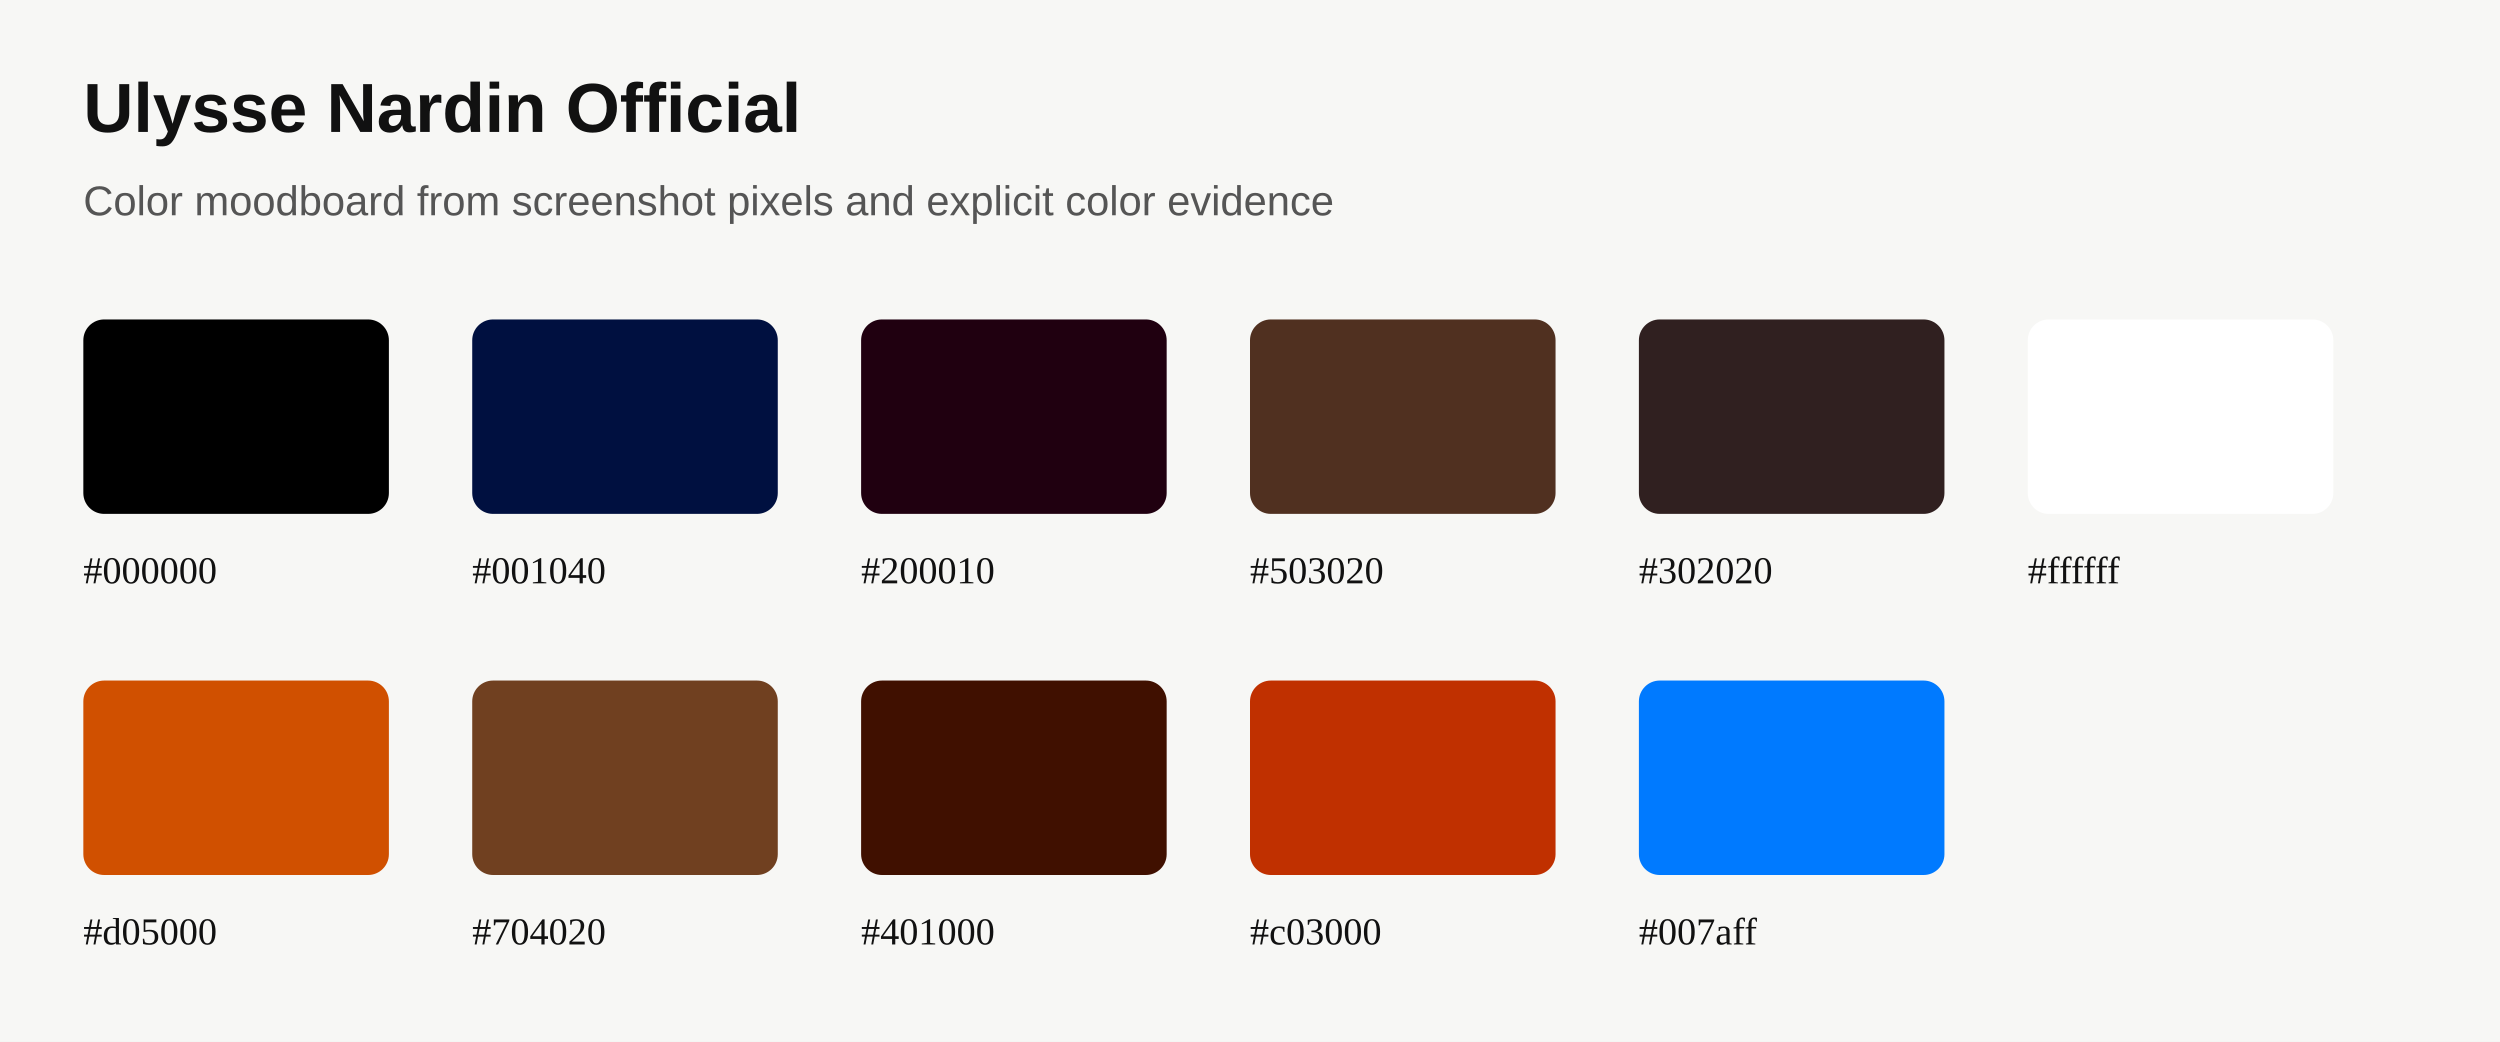
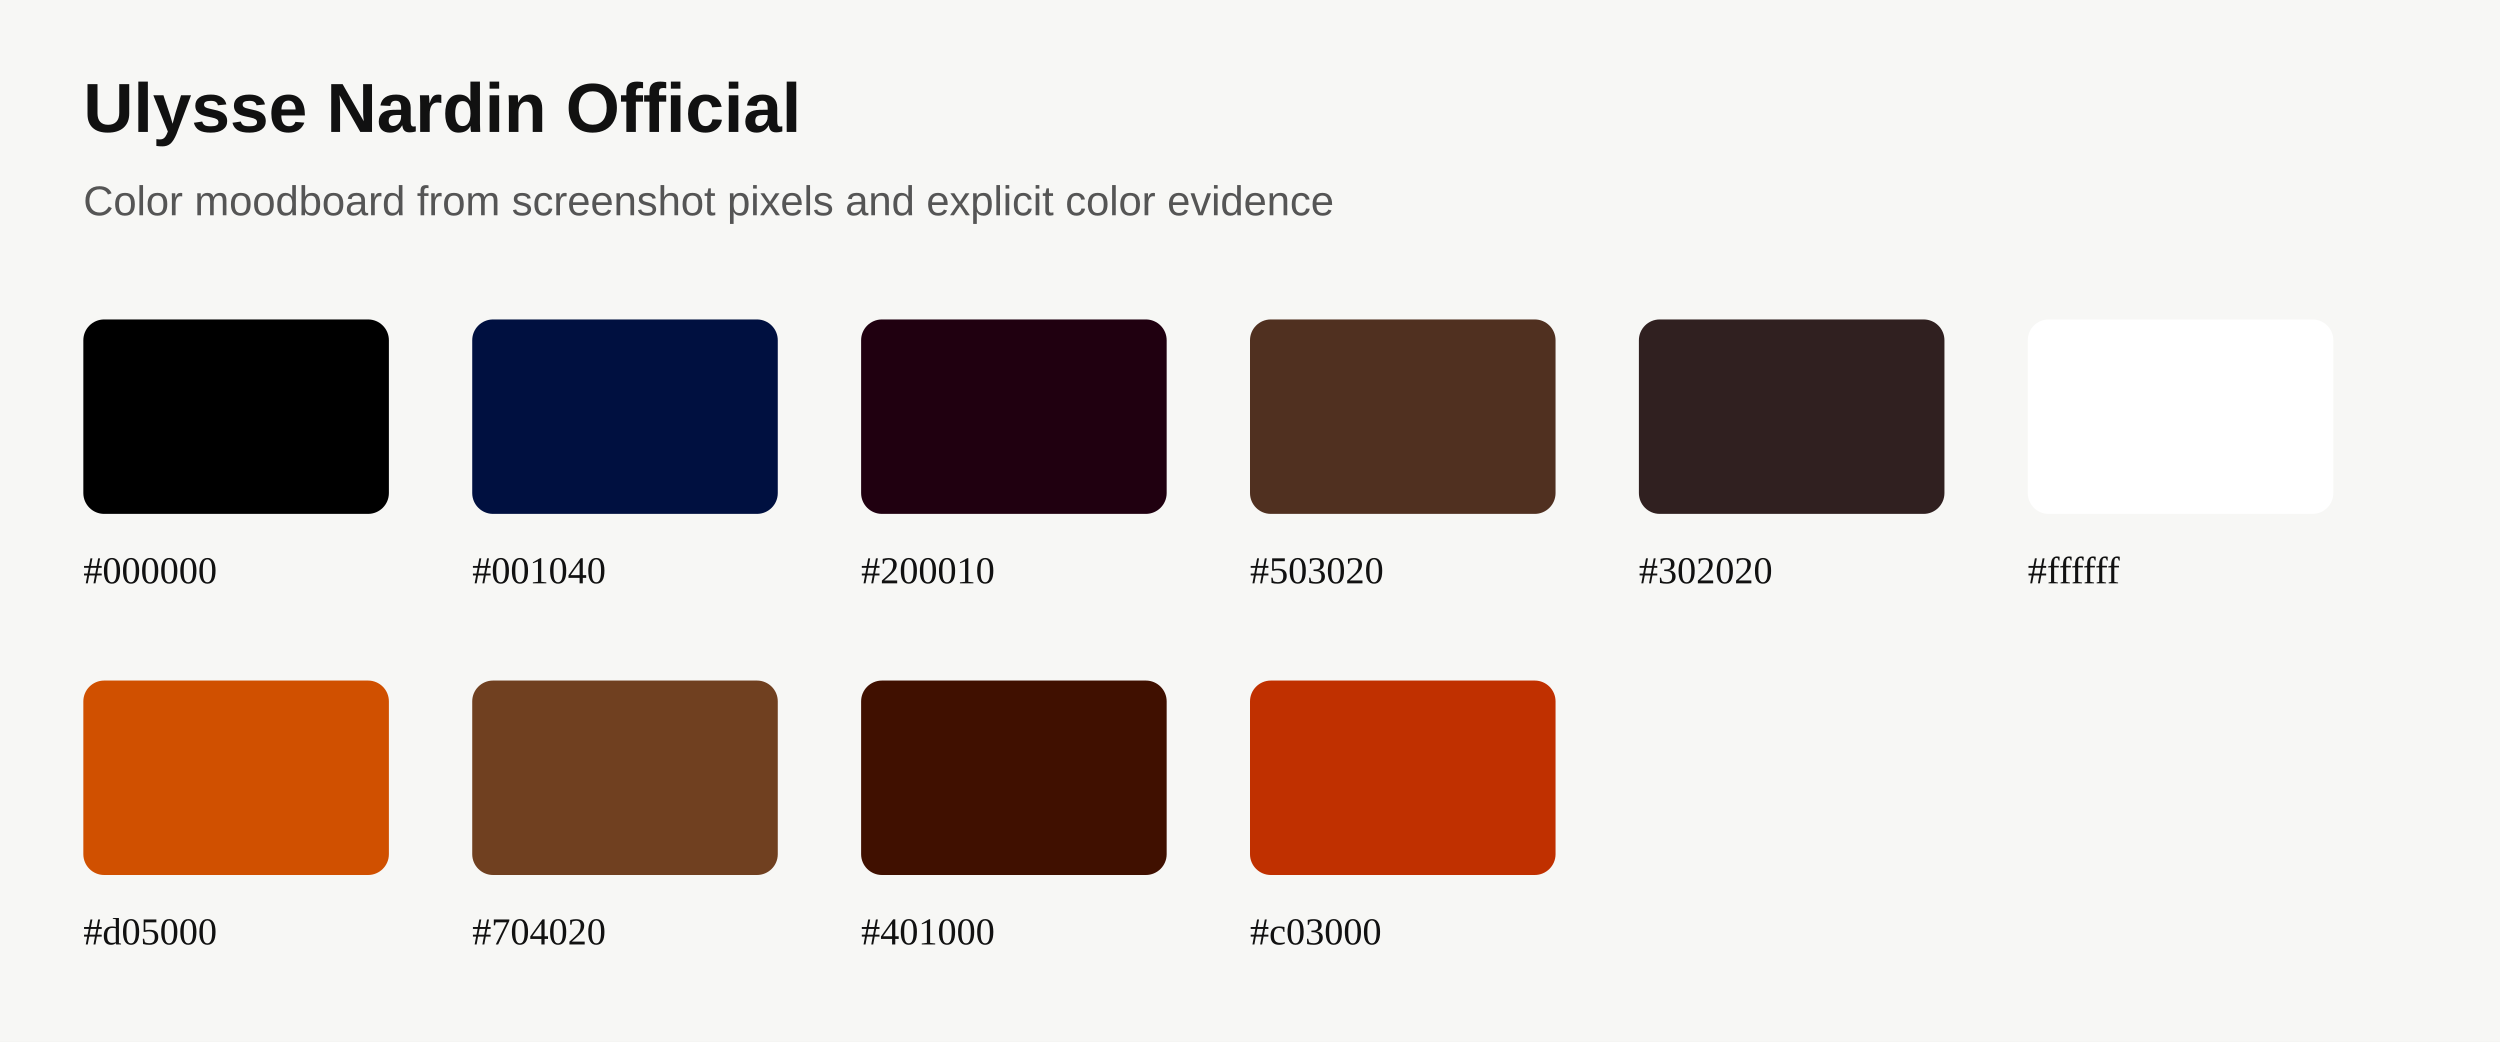
<svg xmlns="http://www.w3.org/2000/svg" width="720" height="300" viewBox="0 0 720 300">
  <rect width="720" height="300" fill="#f7f7f5" />
  <text x="24" y="38" font-family="Arial, sans-serif" font-size="20" font-weight="700" fill="#111">Ulysse Nardin Official</text>
  <text x="24" y="62" font-family="Arial, sans-serif" font-size="12" fill="#555">Color moodboard from screenshot pixels and explicit color evidence</text>
  <rect x="24" y="92" width="88" height="56" rx="6" fill="#000000" />
  <text x="24" y="168" font-size="11" fill="#111">#000000</text>
  <rect x="136" y="92" width="88" height="56" rx="6" fill="#001040" />
  <text x="136" y="168" font-size="11" fill="#111">#001040</text>
  <rect x="248" y="92" width="88" height="56" rx="6" fill="#200010" />
  <text x="248" y="168" font-size="11" fill="#111">#200010</text>
  <rect x="360" y="92" width="88" height="56" rx="6" fill="#503020" />
  <text x="360" y="168" font-size="11" fill="#111">#503020</text>
  <rect x="472" y="92" width="88" height="56" rx="6" fill="#302020" />
  <text x="472" y="168" font-size="11" fill="#111">#302020</text>
  <rect x="584" y="92" width="88" height="56" rx="6" fill="#ffffff" />
  <text x="584" y="168" font-size="11" fill="#111">#ffffff</text>
  <rect x="24" y="196" width="88" height="56" rx="6" fill="#d05000" />
  <text x="24" y="272" font-size="11" fill="#111">#d05000</text>
  <rect x="136" y="196" width="88" height="56" rx="6" fill="#704020" />
  <text x="136" y="272" font-size="11" fill="#111">#704020</text>
  <rect x="248" y="196" width="88" height="56" rx="6" fill="#401000" />
  <text x="248" y="272" font-size="11" fill="#111">#401000</text>
  <rect x="360" y="196" width="88" height="56" rx="6" fill="#c03000" />
  <text x="360" y="272" font-size="11" fill="#111">#c03000</text>
-   <rect x="472" y="196" width="88" height="56" rx="6" fill="#007aff" />
-   <text x="472" y="272" font-size="11" fill="#111">#007aff</text>
</svg>
